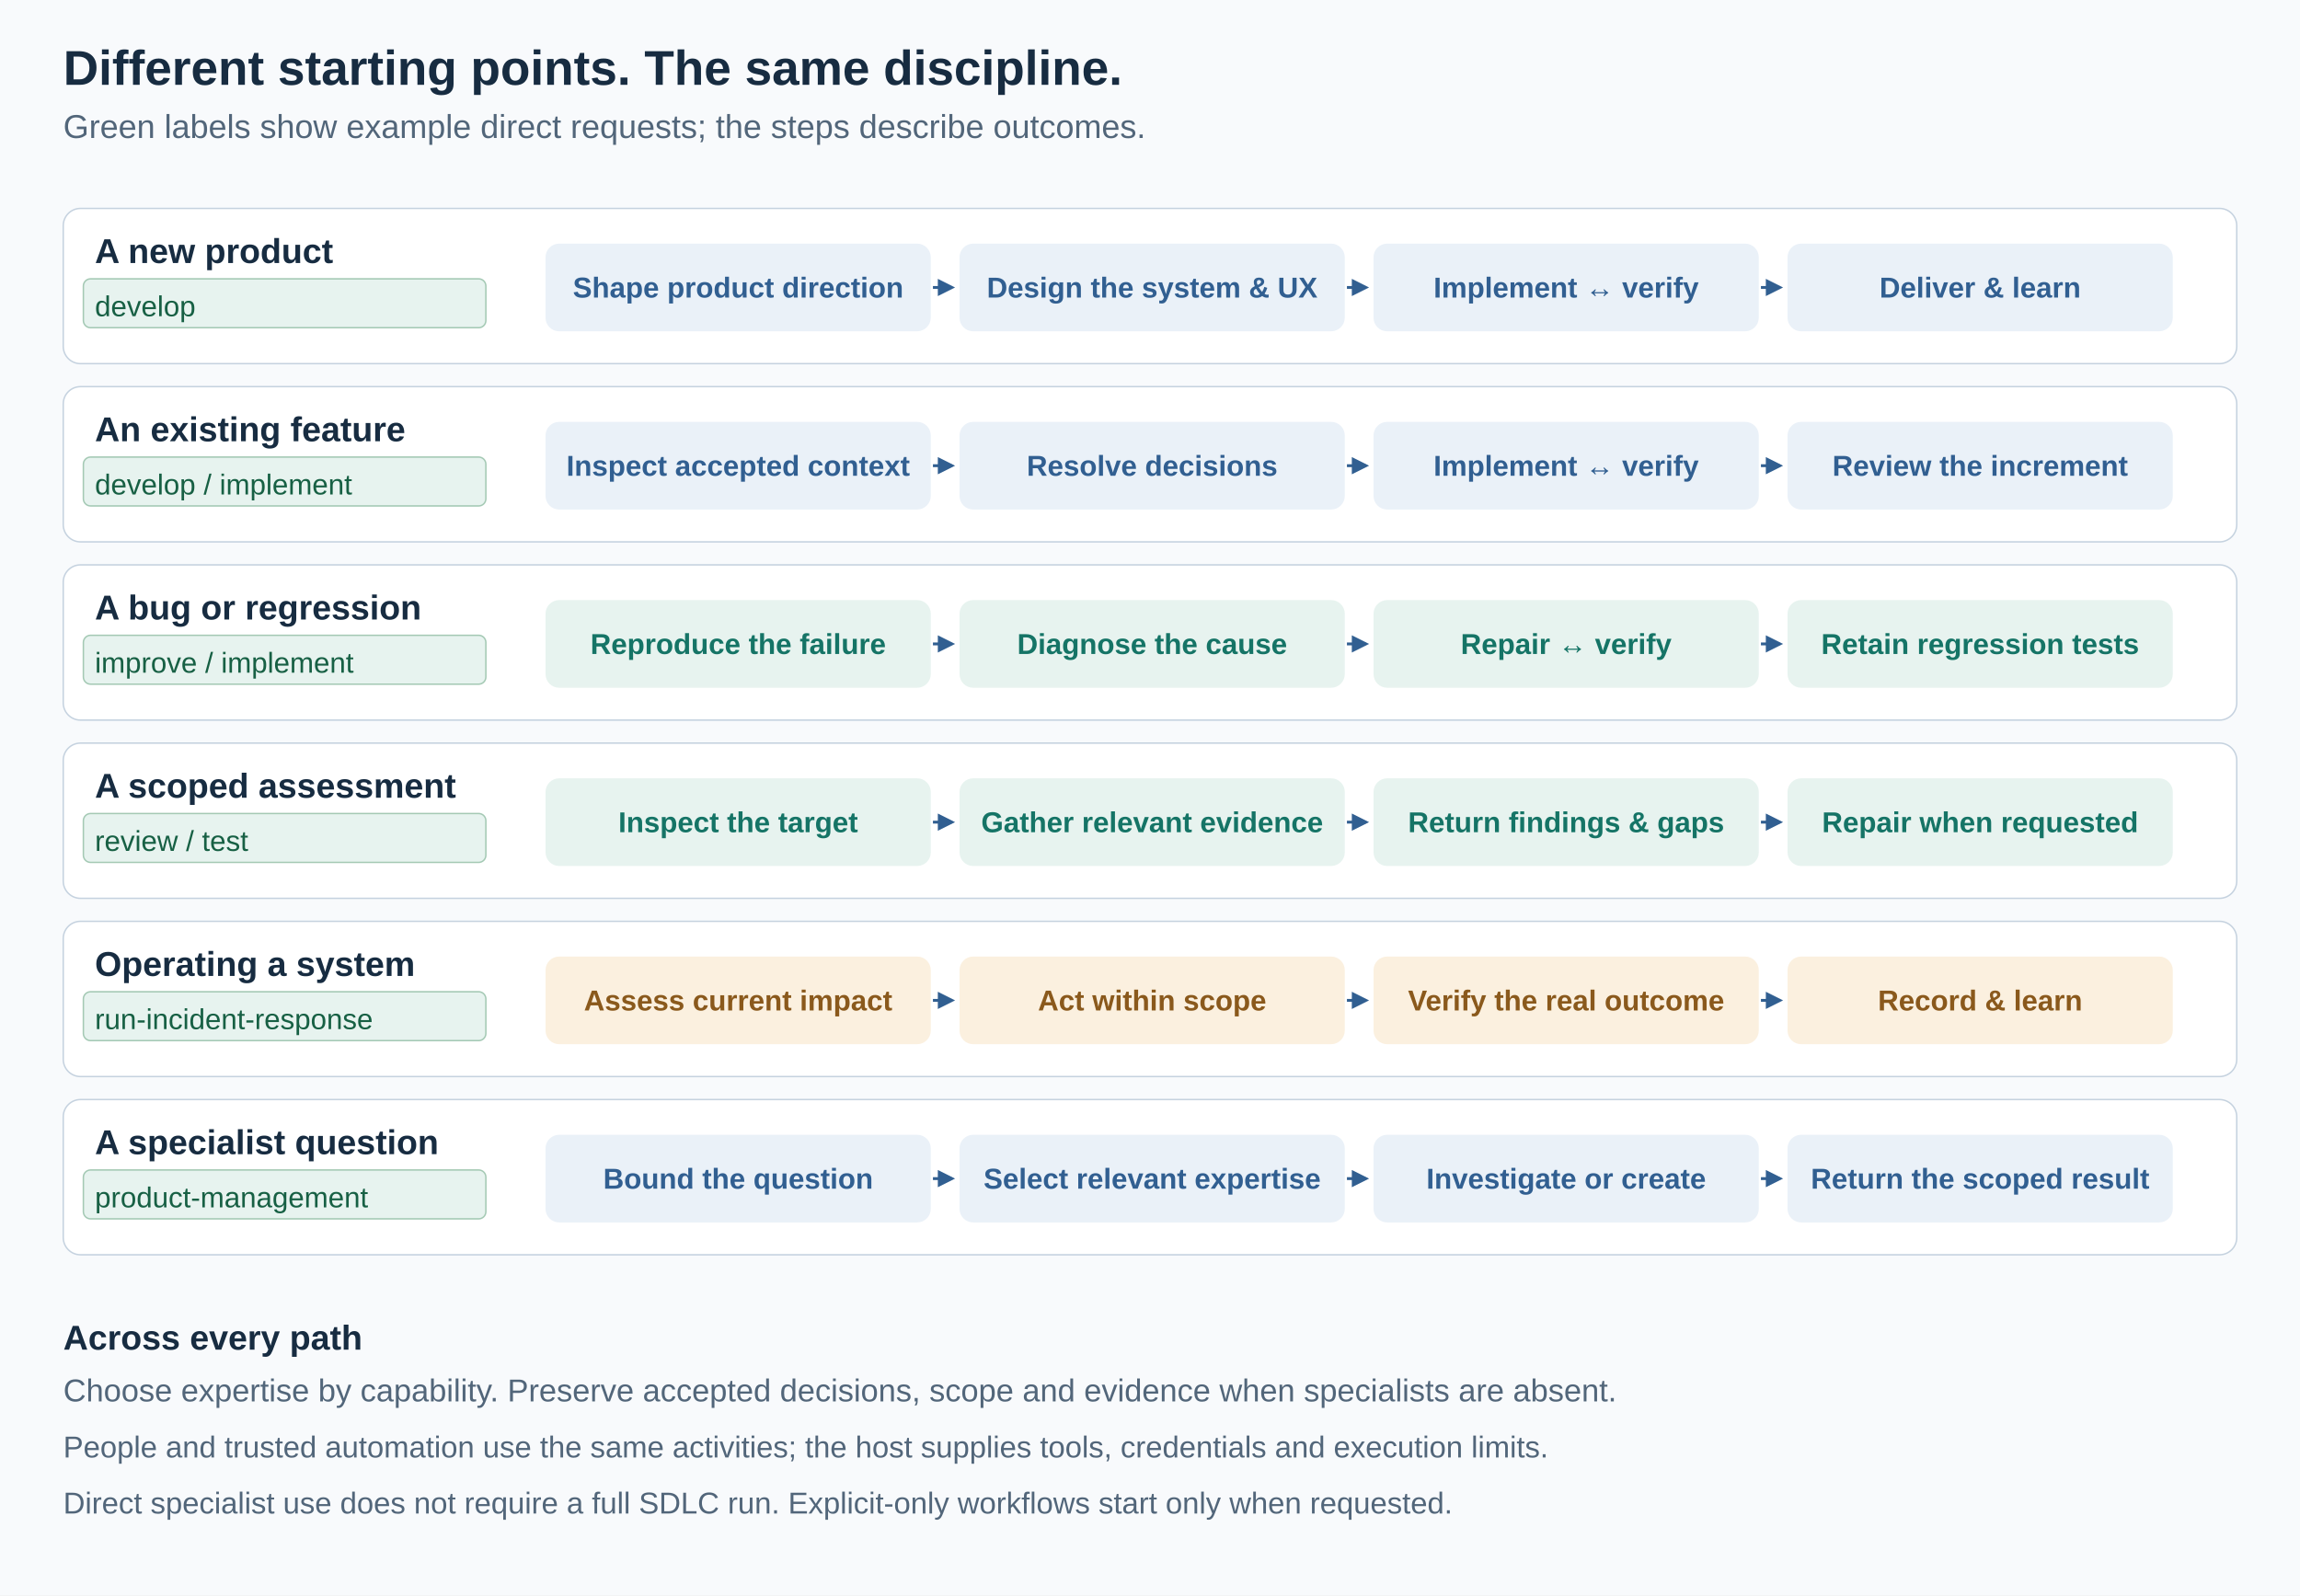
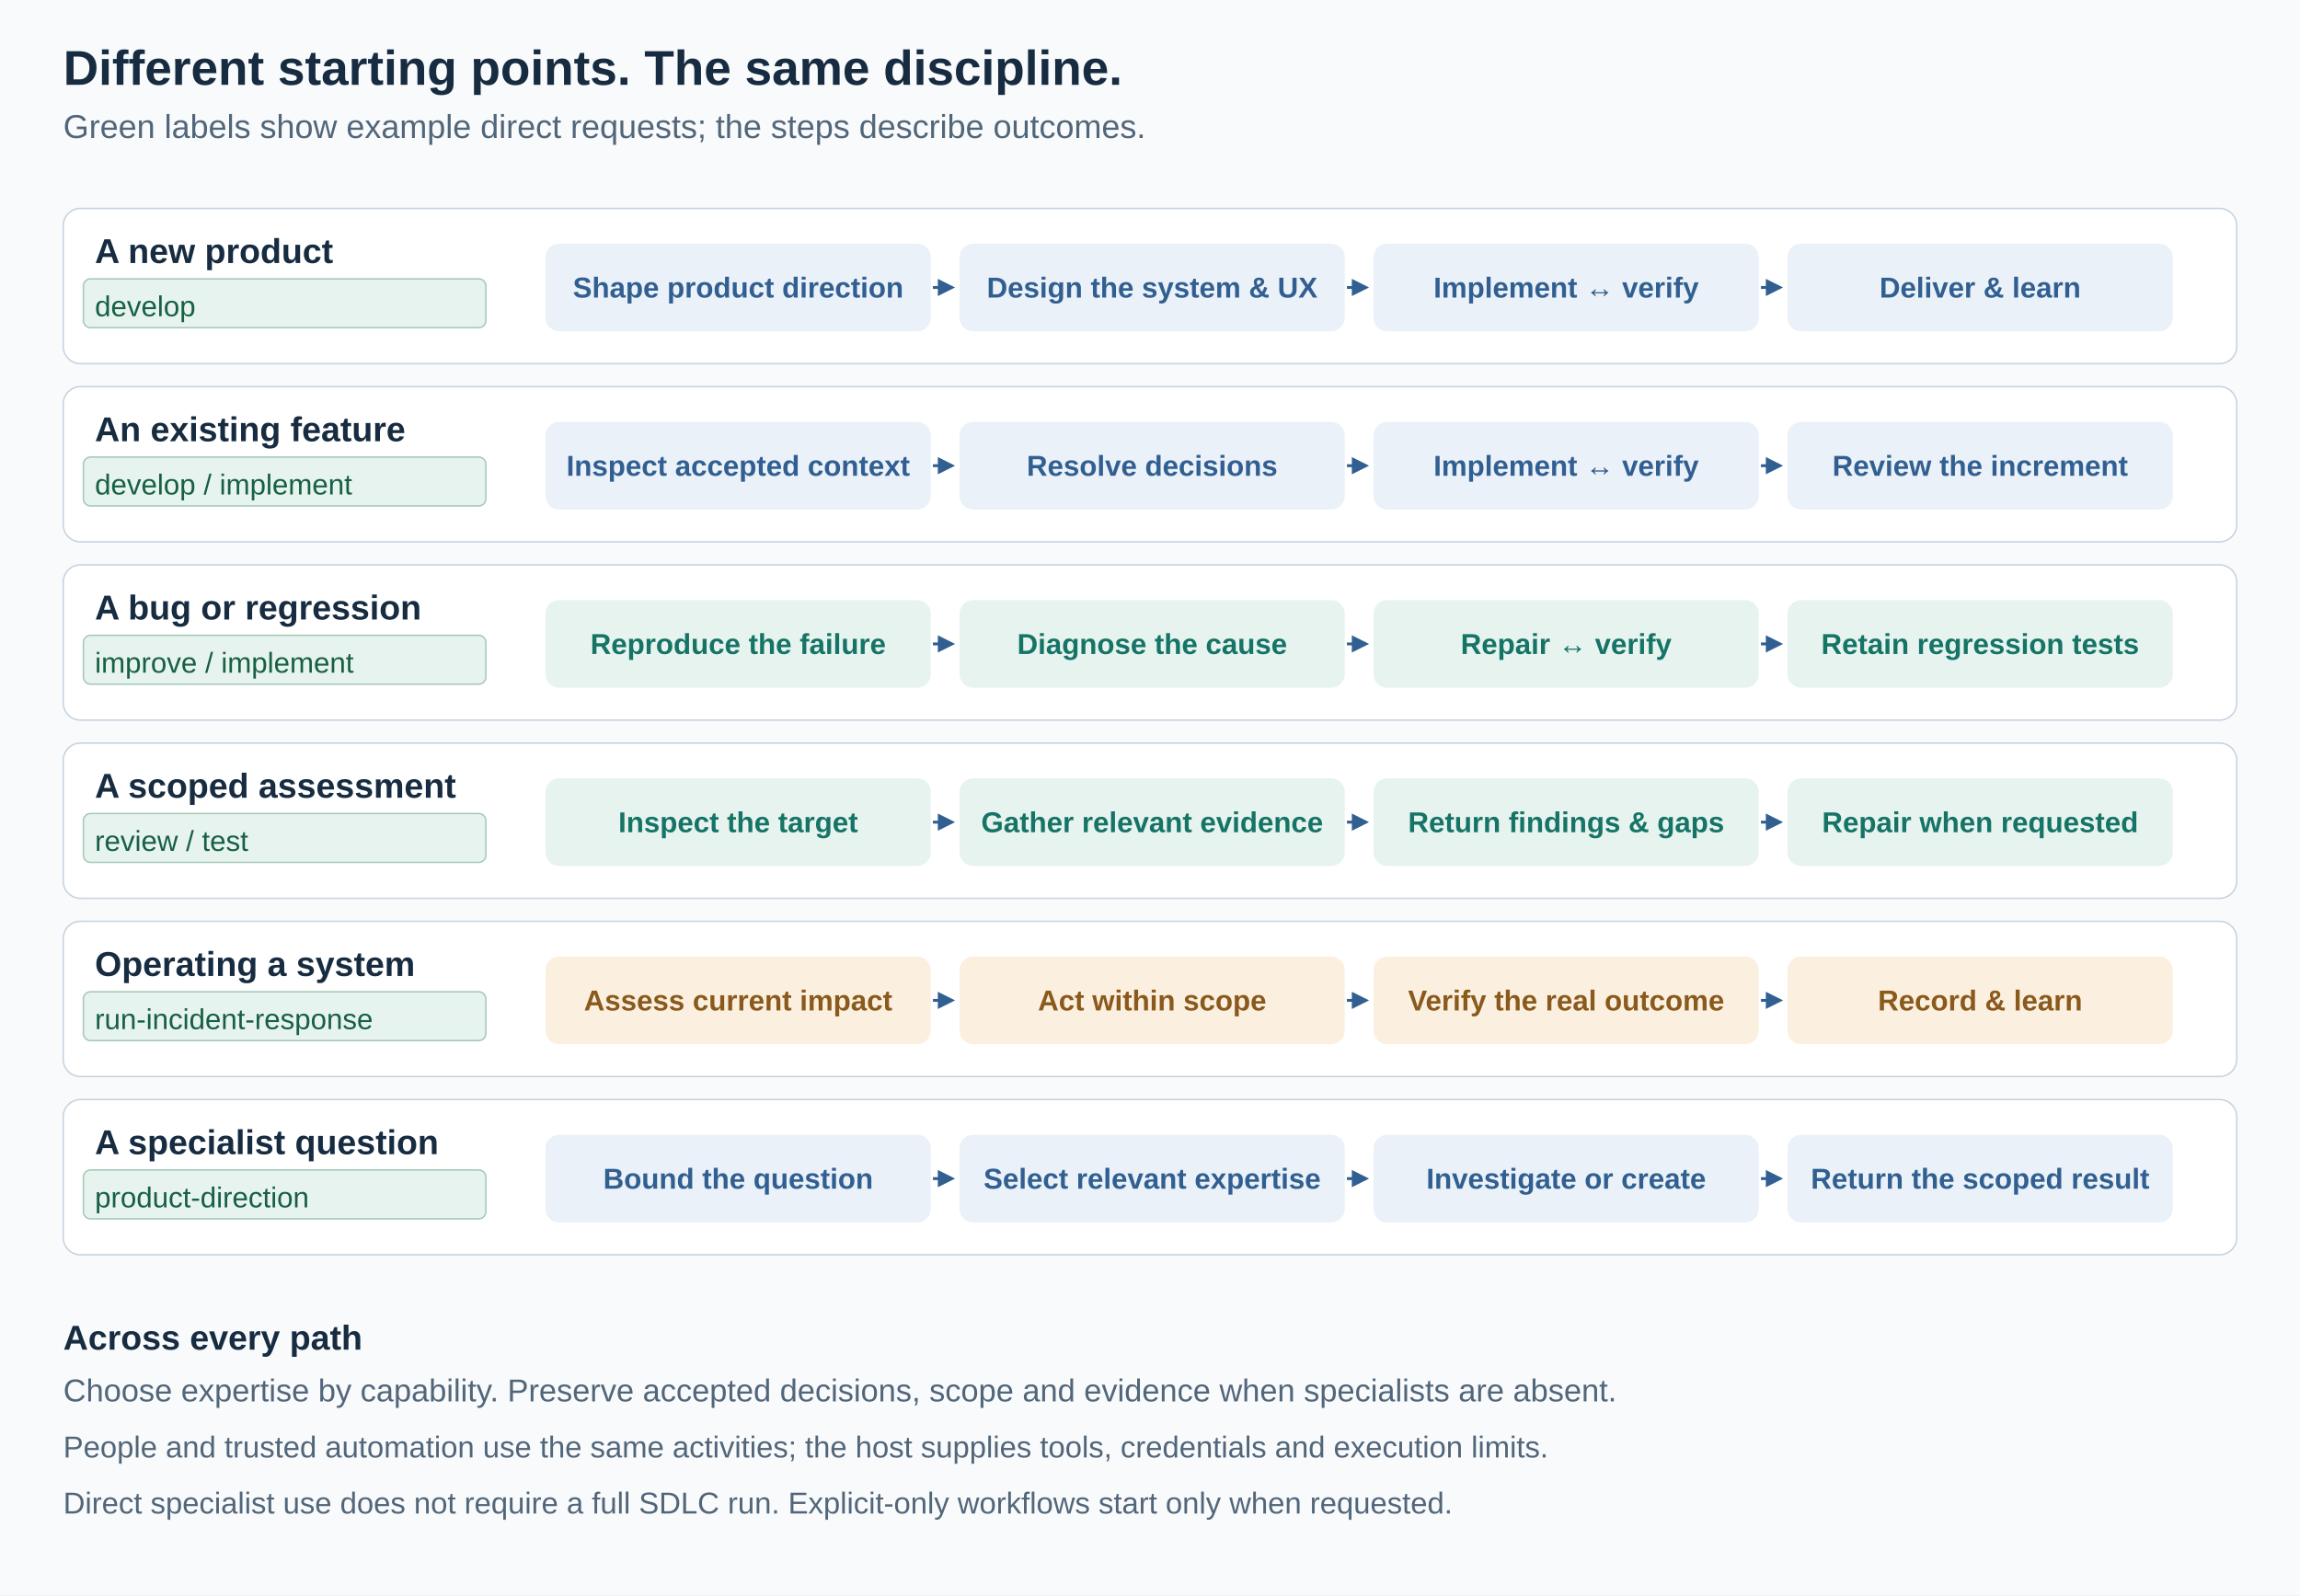
<svg xmlns="http://www.w3.org/2000/svg" viewBox="0 0 1600 1110" width="1600" height="1110" role="img" aria-labelledby="title desc">
  <defs>
    <marker id="arrow" viewBox="0 0 10 10" refX="8" refY="5" markerWidth="6" markerHeight="6" orient="auto">
      <path d="M0 0L10 5L0 10Z" fill="#315f91" />
    </marker>
    <marker id="feedback" viewBox="0 0 10 10" refX="8" refY="5" markerWidth="6" markerHeight="6" orient="auto">
      <path d="M0 0L10 5L0 10Z" fill="#157466" />
    </marker>
  </defs>
  <rect width="1600" height="1110" fill="#f8fafc" />
  <g font-family="Segoe UI, Arial, Helvetica, sans-serif">
    <text x="44" y="59" font-size="34" fill="#172c41" font-weight="700" text-anchor="start">Different starting points. The same discipline.</text>
    <text x="44" y="96" font-size="23" fill="#52667a" font-weight="400" text-anchor="start">Green labels show example direct requests; the steps describe outcomes.</text>
    <rect x="44" y="145" width="1512" height="108" rx="12" fill="white" stroke="#c5d2df" />
    <text x="66" y="183" font-size="24" fill="#172c41" font-weight="700" text-anchor="start">A new product</text>
    <g data-skill="true" data-use="direct">
      <rect x="58" y="194.0" width="280" height="34" rx="5" fill="#e7f3ef" stroke="#a4c9b4" />
      <text x="66" y="220" font-size="20" fill="#176044" font-weight="400" text-anchor="start">develop</text>
    </g>
    <rect x="380" y="170" width="267" height="60" rx="9" fill="#eaf1f8" stroke="#eaf1f8" />
    <text x="513.5" y="207" font-size="20" fill="#315f91" font-weight="550" text-anchor="middle">Shape product direction</text>
    <path d="M649 200 H662" stroke="#315f91" stroke-width="2" marker-end="url(#arrow)" />
    <rect x="668" y="170" width="267" height="60" rx="9" fill="#eaf1f8" stroke="#eaf1f8" />
    <text x="801.5" y="207" font-size="20" fill="#315f91" font-weight="550" text-anchor="middle">Design the system &amp; UX</text>
    <path d="M937 200 H950" stroke="#315f91" stroke-width="2" marker-end="url(#arrow)" />
    <rect x="956" y="170" width="267" height="60" rx="9" fill="#eaf1f8" stroke="#eaf1f8" />
    <text x="1089.5" y="207" font-size="20" fill="#315f91" font-weight="550" text-anchor="middle">Implement ↔ verify</text>
    <path d="M1225 200 H1238" stroke="#315f91" stroke-width="2" marker-end="url(#arrow)" />
    <rect x="1244" y="170" width="267" height="60" rx="9" fill="#eaf1f8" stroke="#eaf1f8" />
    <text x="1377.5" y="207" font-size="20" fill="#315f91" font-weight="550" text-anchor="middle">Deliver &amp; learn</text>
    <rect x="44" y="269" width="1512" height="108" rx="12" fill="white" stroke="#c5d2df" />
    <text x="66" y="307" font-size="24" fill="#172c41" font-weight="700" text-anchor="start">An existing feature</text>
    <g data-skill="true" data-use="direct">
      <rect x="58" y="318.0" width="280" height="34" rx="5" fill="#e7f3ef" stroke="#a4c9b4" />
      <text x="66" y="344" font-size="20" fill="#176044" font-weight="400" text-anchor="start">develop / implement</text>
    </g>
    <rect x="380" y="294" width="267" height="60" rx="9" fill="#eaf1f8" stroke="#eaf1f8" />
    <text x="513.5" y="331" font-size="20" fill="#315f91" font-weight="550" text-anchor="middle">Inspect accepted context</text>
    <path d="M649 324 H662" stroke="#315f91" stroke-width="2" marker-end="url(#arrow)" />
    <rect x="668" y="294" width="267" height="60" rx="9" fill="#eaf1f8" stroke="#eaf1f8" />
    <text x="801.5" y="331" font-size="20" fill="#315f91" font-weight="550" text-anchor="middle">Resolve decisions</text>
    <path d="M937 324 H950" stroke="#315f91" stroke-width="2" marker-end="url(#arrow)" />
    <rect x="956" y="294" width="267" height="60" rx="9" fill="#eaf1f8" stroke="#eaf1f8" />
    <text x="1089.5" y="331" font-size="20" fill="#315f91" font-weight="550" text-anchor="middle">Implement ↔ verify</text>
    <path d="M1225 324 H1238" stroke="#315f91" stroke-width="2" marker-end="url(#arrow)" />
    <rect x="1244" y="294" width="267" height="60" rx="9" fill="#eaf1f8" stroke="#eaf1f8" />
    <text x="1377.5" y="331" font-size="20" fill="#315f91" font-weight="550" text-anchor="middle">Review the increment</text>
    <rect x="44" y="393" width="1512" height="108" rx="12" fill="white" stroke="#c5d2df" />
    <text x="66" y="431" font-size="24" fill="#172c41" font-weight="700" text-anchor="start">A bug or regression</text>
    <g data-skill="true" data-use="direct">
      <rect x="58" y="442.0" width="280" height="34" rx="5" fill="#e7f3ef" stroke="#a4c9b4" />
      <text x="66" y="468" font-size="20" fill="#176044" font-weight="400" text-anchor="start">improve / implement</text>
    </g>
    <rect x="380" y="418" width="267" height="60" rx="9" fill="#e7f3ef" stroke="#e7f3ef" />
    <text x="513.5" y="455" font-size="20" fill="#157466" font-weight="550" text-anchor="middle">Reproduce the failure</text>
    <path d="M649 448 H662" stroke="#315f91" stroke-width="2" marker-end="url(#arrow)" />
    <rect x="668" y="418" width="267" height="60" rx="9" fill="#e7f3ef" stroke="#e7f3ef" />
    <text x="801.5" y="455" font-size="20" fill="#157466" font-weight="550" text-anchor="middle">Diagnose the cause</text>
    <path d="M937 448 H950" stroke="#315f91" stroke-width="2" marker-end="url(#arrow)" />
    <rect x="956" y="418" width="267" height="60" rx="9" fill="#e7f3ef" stroke="#e7f3ef" />
    <text x="1089.5" y="455" font-size="20" fill="#157466" font-weight="550" text-anchor="middle">Repair ↔ verify</text>
    <path d="M1225 448 H1238" stroke="#315f91" stroke-width="2" marker-end="url(#arrow)" />
    <rect x="1244" y="418" width="267" height="60" rx="9" fill="#e7f3ef" stroke="#e7f3ef" />
    <text x="1377.5" y="455" font-size="20" fill="#157466" font-weight="550" text-anchor="middle">Retain regression tests</text>
    <rect x="44" y="517" width="1512" height="108" rx="12" fill="white" stroke="#c5d2df" />
    <text x="66" y="555" font-size="24" fill="#172c41" font-weight="700" text-anchor="start">A scoped assessment</text>
    <g data-skill="true" data-use="direct">
      <rect x="58" y="566.0" width="280" height="34" rx="5" fill="#e7f3ef" stroke="#a4c9b4" />
      <text x="66" y="592" font-size="20" fill="#176044" font-weight="400" text-anchor="start">review / test</text>
    </g>
    <rect x="380" y="542" width="267" height="60" rx="9" fill="#e7f3ef" stroke="#e7f3ef" />
    <text x="513.5" y="579" font-size="20" fill="#157466" font-weight="550" text-anchor="middle">Inspect the target</text>
    <path d="M649 572 H662" stroke="#315f91" stroke-width="2" marker-end="url(#arrow)" />
    <rect x="668" y="542" width="267" height="60" rx="9" fill="#e7f3ef" stroke="#e7f3ef" />
    <text x="801.5" y="579" font-size="20" fill="#157466" font-weight="550" text-anchor="middle">Gather relevant evidence</text>
    <path d="M937 572 H950" stroke="#315f91" stroke-width="2" marker-end="url(#arrow)" />
    <rect x="956" y="542" width="267" height="60" rx="9" fill="#e7f3ef" stroke="#e7f3ef" />
    <text x="1089.5" y="579" font-size="20" fill="#157466" font-weight="550" text-anchor="middle">Return findings &amp; gaps</text>
    <path d="M1225 572 H1238" stroke="#315f91" stroke-width="2" marker-end="url(#arrow)" />
    <rect x="1244" y="542" width="267" height="60" rx="9" fill="#e7f3ef" stroke="#e7f3ef" />
    <text x="1377.5" y="579" font-size="20" fill="#157466" font-weight="550" text-anchor="middle">Repair when requested</text>
    <rect x="44" y="641" width="1512" height="108" rx="12" fill="white" stroke="#c5d2df" />
    <text x="66" y="679" font-size="24" fill="#172c41" font-weight="700" text-anchor="start">Operating a system</text>
    <g data-skill="true" data-use="direct">
      <rect x="58" y="690.0" width="280" height="34" rx="5" fill="#e7f3ef" stroke="#a4c9b4" />
      <text x="66" y="716" font-size="20" fill="#176044" font-weight="400" text-anchor="start">run-incident-response</text>
    </g>
    <rect x="380" y="666" width="267" height="60" rx="9" fill="#fbf0df" stroke="#fbf0df" />
    <text x="513.5" y="703" font-size="20" fill="#8a591c" font-weight="550" text-anchor="middle">Assess current impact</text>
    <path d="M649 696 H662" stroke="#315f91" stroke-width="2" marker-end="url(#arrow)" />
    <rect x="668" y="666" width="267" height="60" rx="9" fill="#fbf0df" stroke="#fbf0df" />
    <text x="801.5" y="703" font-size="20" fill="#8a591c" font-weight="550" text-anchor="middle">Act within scope</text>
    <path d="M937 696 H950" stroke="#315f91" stroke-width="2" marker-end="url(#arrow)" />
    <rect x="956" y="666" width="267" height="60" rx="9" fill="#fbf0df" stroke="#fbf0df" />
    <text x="1089.5" y="703" font-size="20" fill="#8a591c" font-weight="550" text-anchor="middle">Verify the real outcome</text>
    <path d="M1225 696 H1238" stroke="#315f91" stroke-width="2" marker-end="url(#arrow)" />
    <rect x="1244" y="666" width="267" height="60" rx="9" fill="#fbf0df" stroke="#fbf0df" />
    <text x="1377.5" y="703" font-size="20" fill="#8a591c" font-weight="550" text-anchor="middle">Record &amp; learn</text>
    <rect x="44" y="765" width="1512" height="108" rx="12" fill="white" stroke="#c5d2df" />
    <text x="66" y="803" font-size="24" fill="#172c41" font-weight="700" text-anchor="start">A specialist question</text>
    <g data-skill="true" data-use="direct">
      <rect x="58" y="814.0" width="280" height="34" rx="5" fill="#e7f3ef" stroke="#a4c9b4" />
-       <text x="66" y="840" font-size="20" fill="#176044" font-weight="400" text-anchor="start">product-management</text>
+       <text x="66" y="840" font-size="20" fill="#176044" font-weight="400" text-anchor="start">product-direction</text>
    </g>
    <rect x="380" y="790" width="267" height="60" rx="9" fill="#eaf1f8" stroke="#eaf1f8" />
    <text x="513.5" y="827" font-size="20" fill="#315f91" font-weight="550" text-anchor="middle">Bound the question</text>
    <path d="M649 820 H662" stroke="#315f91" stroke-width="2" marker-end="url(#arrow)" />
    <rect x="668" y="790" width="267" height="60" rx="9" fill="#eaf1f8" stroke="#eaf1f8" />
    <text x="801.5" y="827" font-size="20" fill="#315f91" font-weight="550" text-anchor="middle">Select relevant expertise</text>
    <path d="M937 820 H950" stroke="#315f91" stroke-width="2" marker-end="url(#arrow)" />
    <rect x="956" y="790" width="267" height="60" rx="9" fill="#eaf1f8" stroke="#eaf1f8" />
    <text x="1089.5" y="827" font-size="20" fill="#315f91" font-weight="550" text-anchor="middle">Investigate or create</text>
    <path d="M1225 820 H1238" stroke="#315f91" stroke-width="2" marker-end="url(#arrow)" />
    <rect x="1244" y="790" width="267" height="60" rx="9" fill="#eaf1f8" stroke="#eaf1f8" />
    <text x="1377.5" y="827" font-size="20" fill="#315f91" font-weight="550" text-anchor="middle">Return the scoped result</text>
    <text x="44" y="939" font-size="24" fill="#172c41" font-weight="700" text-anchor="start">Across every path</text>
    <text x="44" y="975" font-size="22" fill="#52667a" font-weight="400" text-anchor="start">Choose expertise by capability. Preserve accepted decisions, scope and evidence when specialists are absent.</text>
    <text x="44" y="1014" font-size="21" fill="#52667a" font-weight="400" text-anchor="start">People and trusted automation use the same activities; the host supplies tools, credentials and execution limits.</text>
    <text x="44" y="1053" font-size="21" fill="#52667a" font-weight="400" text-anchor="start">Direct specialist use does not require a full SDLC run. Explicit-only workflows start only when requested.</text>
  </g>
</svg>
